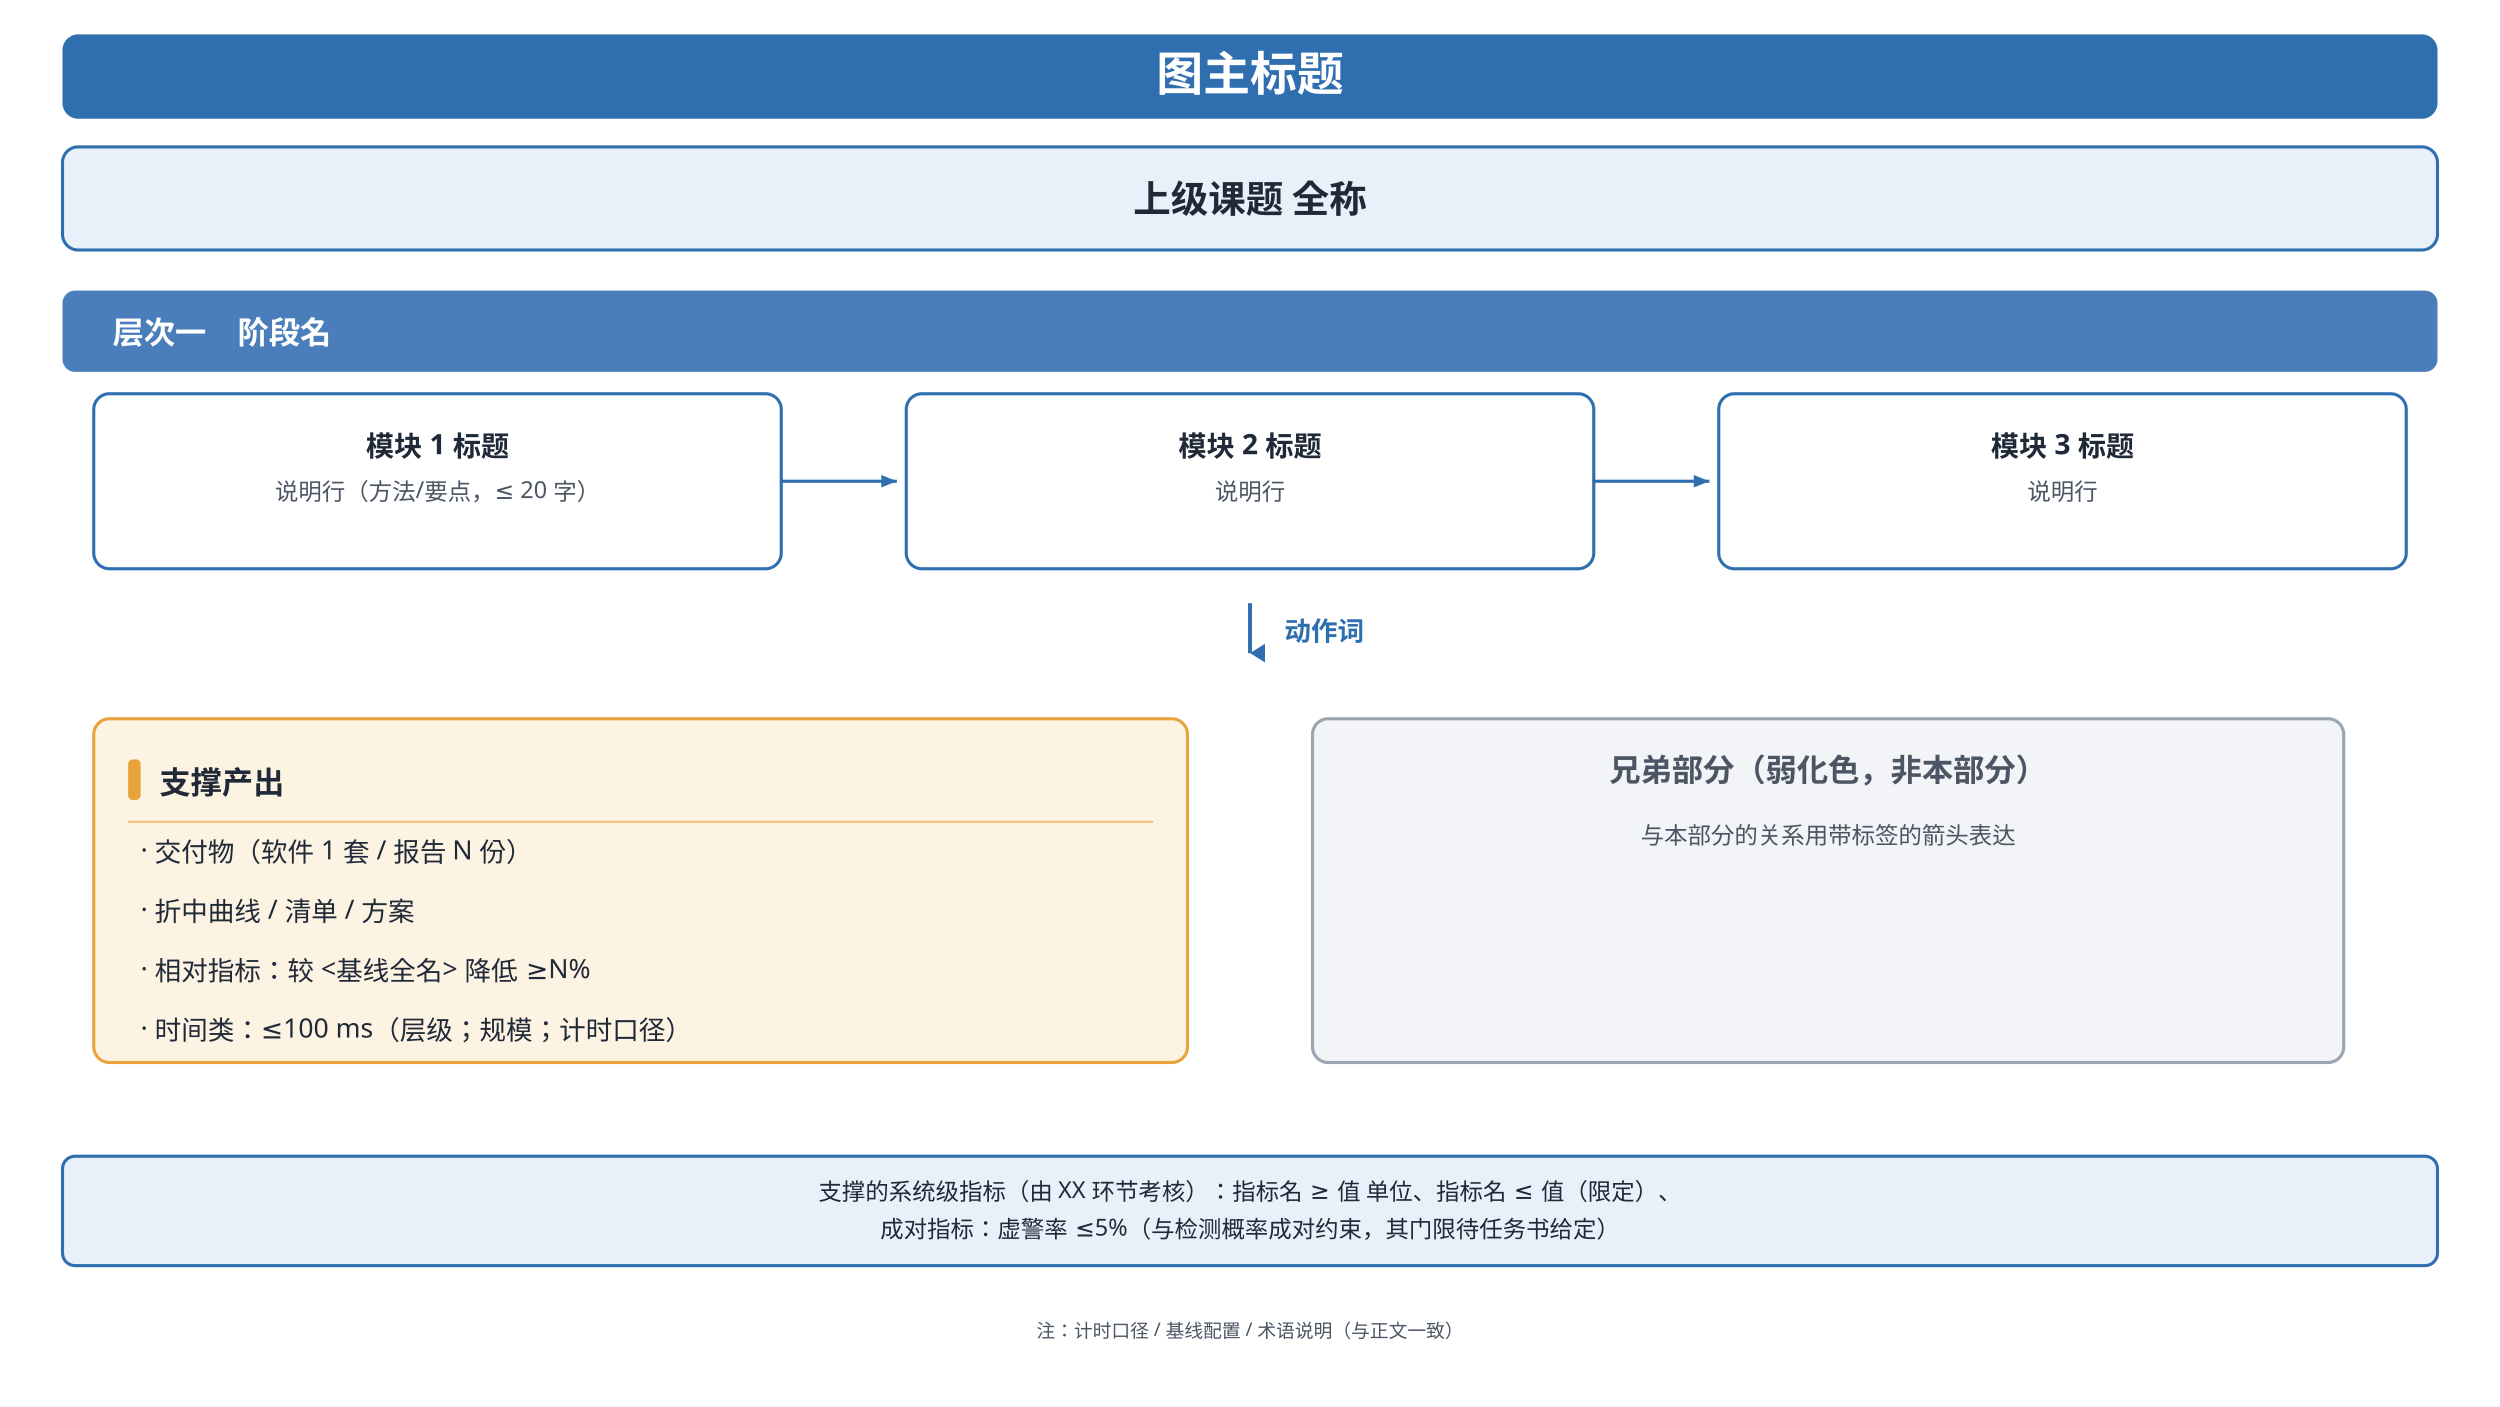
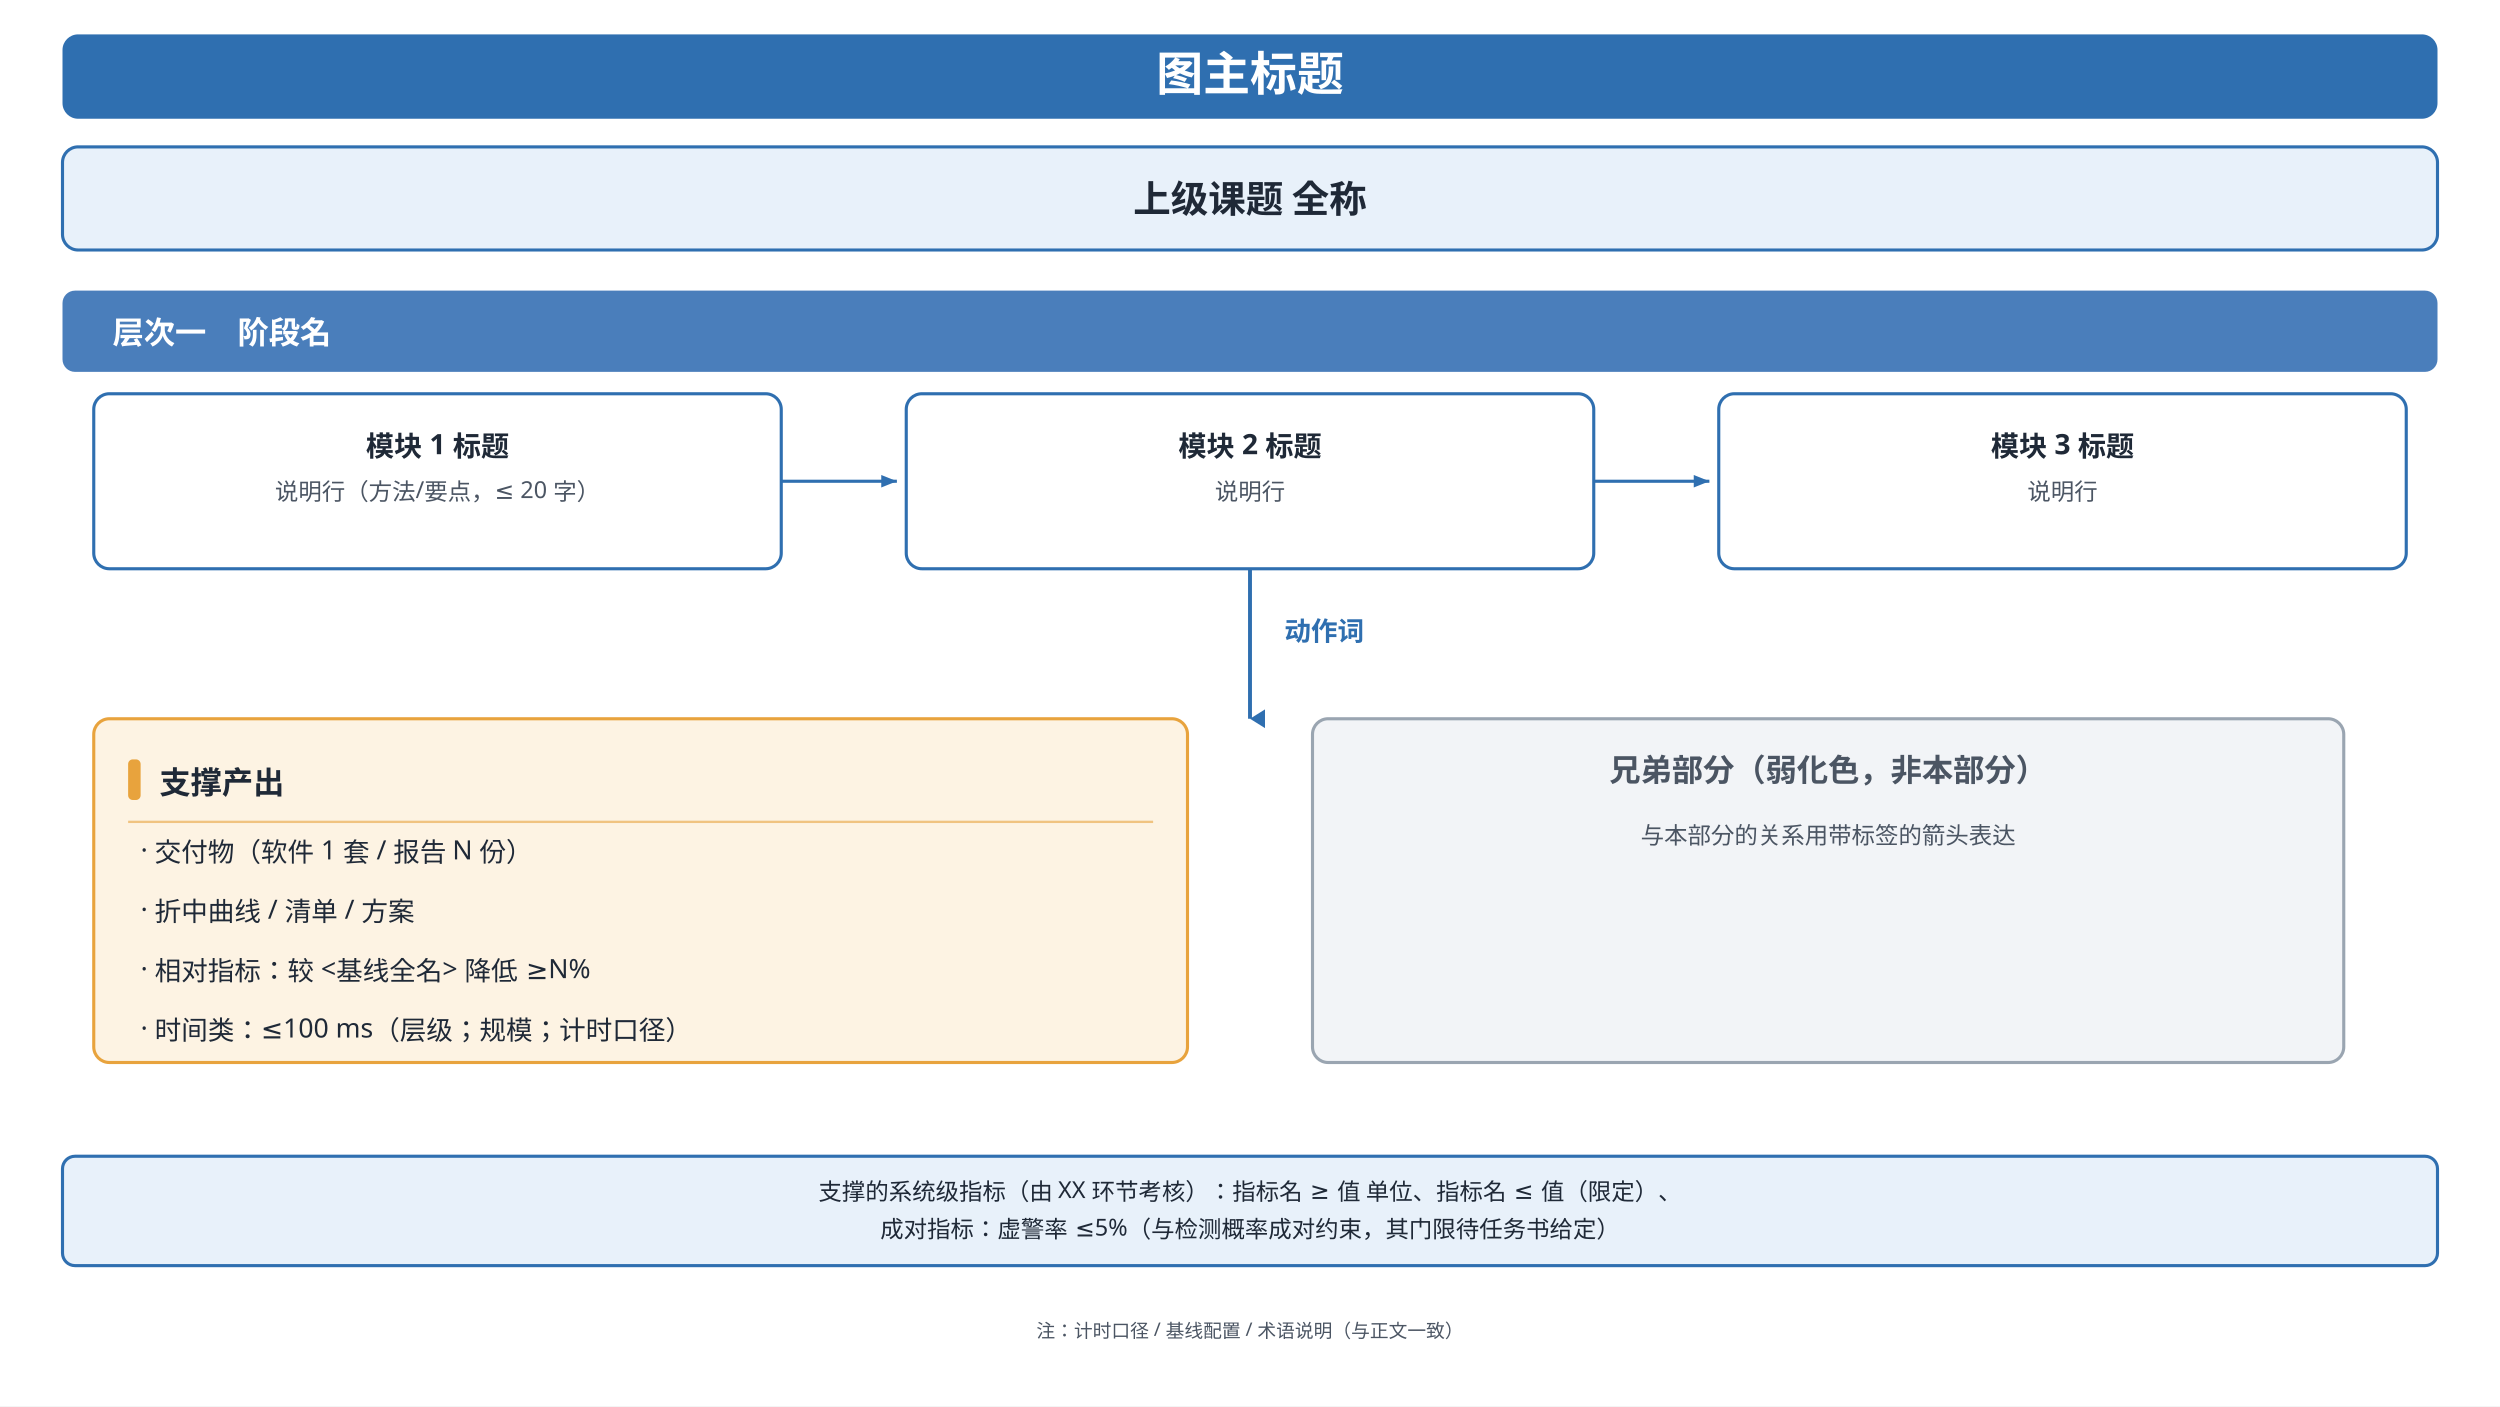
<svg xmlns="http://www.w3.org/2000/svg" width="1600" height="900" viewBox="0 0 1600 900">
  <defs>
    <marker id="tpl-arrow" viewBox="0 0 10 8" refX="10" refY="4" markerWidth="10" markerHeight="8" markerUnits="userSpaceOnUse" orient="auto">
      <path d="M0,0 L10,4 L0,8 Z" fill="#2F6FB0" />
    </marker>
    <marker id="tpl-arrow-down" viewBox="0 0 10 8" refX="5" refY="8" markerWidth="12" markerHeight="10" markerUnits="userSpaceOnUse" orient="auto">
      <path d="M0,0 L10,0 L5,8 Z" fill="#2F6FB0" />
    </marker>
  </defs>
  <rect x="0" y="0" width="1600" height="900" fill="#FFFFFF" />
  <rect x="40" y="22" width="1520" height="54" rx="10" fill="#2F6FB0" />
  <text x="800" y="58" font-family="Microsoft YaHei, PingFang SC, Source Han Sans SC, SimHei, sans-serif" font-size="30" font-weight="bold" fill="#FFFFFF" text-anchor="middle">图主标题</text>
  <rect x="40" y="94" width="1520" height="66" rx="10" fill="#E8F1FA" stroke="#2F6FB0" stroke-width="2" />
  <text x="800" y="136" font-family="Microsoft YaHei, PingFang SC, Source Han Sans SC, SimHei, sans-serif" font-size="24" font-weight="bold" fill="#1F2937" text-anchor="middle">上级课题 全称</text>
  <rect x="40" y="186" width="1520" height="52" rx="8" fill="#4A7EBB" />
  <text x="72" y="220" font-family="Microsoft YaHei, PingFang SC, Source Han Sans SC, SimHei, sans-serif" font-size="20" font-weight="bold" fill="#FFFFFF">层次一　阶段名</text>
  <rect x="60" y="252" width="440" height="112" rx="10" fill="#FFFFFF" stroke="#2F6FB0" stroke-width="2" />
  <text x="280" y="292" font-family="Microsoft YaHei, PingFang SC, Source Han Sans SC, SimHei, sans-serif" font-size="18" font-weight="bold" fill="#1F2937" text-anchor="middle">模块 1 标题</text>
  <text x="280" y="320" font-family="Microsoft YaHei, PingFang SC, Source Han Sans SC, SimHei, sans-serif" font-size="15" fill="#4B5563" text-anchor="middle">说明行（方法/要点，≤ 20 字）</text>
  <rect x="580" y="252" width="440" height="112" rx="10" fill="#FFFFFF" stroke="#2F6FB0" stroke-width="2" />
  <text x="800" y="292" font-family="Microsoft YaHei, PingFang SC, Source Han Sans SC, SimHei, sans-serif" font-size="18" font-weight="bold" fill="#1F2937" text-anchor="middle">模块 2 标题</text>
  <text x="800" y="320" font-family="Microsoft YaHei, PingFang SC, Source Han Sans SC, SimHei, sans-serif" font-size="15" fill="#4B5563" text-anchor="middle">说明行</text>
  <rect x="1100" y="252" width="440" height="112" rx="10" fill="#FFFFFF" stroke="#2F6FB0" stroke-width="2" />
  <text x="1320" y="292" font-family="Microsoft YaHei, PingFang SC, Source Han Sans SC, SimHei, sans-serif" font-size="18" font-weight="bold" fill="#1F2937" text-anchor="middle">模块 3 标题</text>
  <text x="1320" y="320" font-family="Microsoft YaHei, PingFang SC, Source Han Sans SC, SimHei, sans-serif" font-size="15" fill="#4B5563" text-anchor="middle">说明行</text>
  <line x1="500" y1="308" x2="574" y2="308" stroke="#2F6FB0" stroke-width="2" marker-end="url(#tpl-arrow)" />
  <line x1="1020" y1="308" x2="1094" y2="308" stroke="#2F6FB0" stroke-width="2" marker-end="url(#tpl-arrow)" />
-   <line x1="800" y1="386" x2="800" y2="418" stroke="#2F6FB0" stroke-width="2.5" marker-end="url(#tpl-arrow-down)" />
+   <line x1="800" y1="364" x2="800" y2="460" stroke="#2F6FB0" stroke-width="2.5" marker-end="url(#tpl-arrow-down)" />
  <text x="822" y="410" font-family="Microsoft YaHei, PingFang SC, Source Han Sans SC, SimHei, sans-serif" font-size="17" font-weight="bold" fill="#2F6FB0">动作词</text>
  <rect x="60" y="460" width="700" height="220" rx="10" fill="#FDF3E3" stroke="#E8A33D" stroke-width="2" />
  <rect x="82" y="486" width="8" height="26" rx="3" fill="#E8A33D" />
  <text x="102" y="508" font-family="Microsoft YaHei, PingFang SC, Source Han Sans SC, SimHei, sans-serif" font-size="20" font-weight="bold" fill="#1F2937">支撑产出</text>
  <line x1="82" y1="526" x2="738" y2="526" stroke="#E8A33D" stroke-width="1.5" opacity="0.6" />
  <text x="90" y="550" font-family="Microsoft YaHei, PingFang SC, Source Han Sans SC, SimHei, sans-serif" font-size="17" fill="#1F2937">· 交付物（软件 1 套 / 报告 N 份）</text>
  <text x="90" y="588" font-family="Microsoft YaHei, PingFang SC, Source Han Sans SC, SimHei, sans-serif" font-size="17" fill="#1F2937">· 折中曲线 / 清单 / 方案</text>
  <text x="90" y="626" font-family="Microsoft YaHei, PingFang SC, Source Han Sans SC, SimHei, sans-serif" font-size="17" fill="#1F2937">· 相对指标：较 &lt;基线全名&gt; 降低 ≥N%</text>
  <text x="90" y="664" font-family="Microsoft YaHei, PingFang SC, Source Han Sans SC, SimHei, sans-serif" font-size="17" fill="#1F2937">· 时间类：≤100 ms（层级；规模；计时口径）</text>
  <rect x="840" y="460" width="660" height="220" rx="10" fill="#F2F4F7" stroke="#9AA5B1" stroke-width="2" />
  <text x="1170" y="500" font-family="Microsoft YaHei, PingFang SC, Source Han Sans SC, SimHei, sans-serif" font-size="20" font-weight="bold" fill="#4B5563" text-anchor="middle">兄弟部分（弱化色，非本部分）</text>
  <text x="1170" y="540" font-family="Microsoft YaHei, PingFang SC, Source Han Sans SC, SimHei, sans-serif" font-size="15" fill="#4B5563" text-anchor="middle">与本部分的关系用带标签的箭头表达</text>
  <rect x="40" y="740" width="1520" height="70" rx="8" fill="#E8F1FA" stroke="#2F6FB0" stroke-width="2" />
  <text x="800" y="768" font-family="Microsoft YaHei, PingFang SC, Source Han Sans SC, SimHei, sans-serif" font-size="15" fill="#1F2937" text-anchor="middle">支撑的系统级指标（由 XX 环节考核）：指标名 ≥ 值 单位、指标名 ≤ 值（限定）、</text>
  <text x="800" y="792" font-family="Microsoft YaHei, PingFang SC, Source Han Sans SC, SimHei, sans-serif" font-size="15" fill="#1F2937" text-anchor="middle">成对指标：虚警率 ≤5%（与检测概率成对约束，其门限待任务书给定）</text>
  <text x="800" y="856" font-family="Microsoft YaHei, PingFang SC, Source Han Sans SC, SimHei, sans-serif" font-size="12" fill="#4B5563" text-anchor="middle">注：计时口径 / 基线配置 / 术语说明（与正文一致）</text>
</svg>
